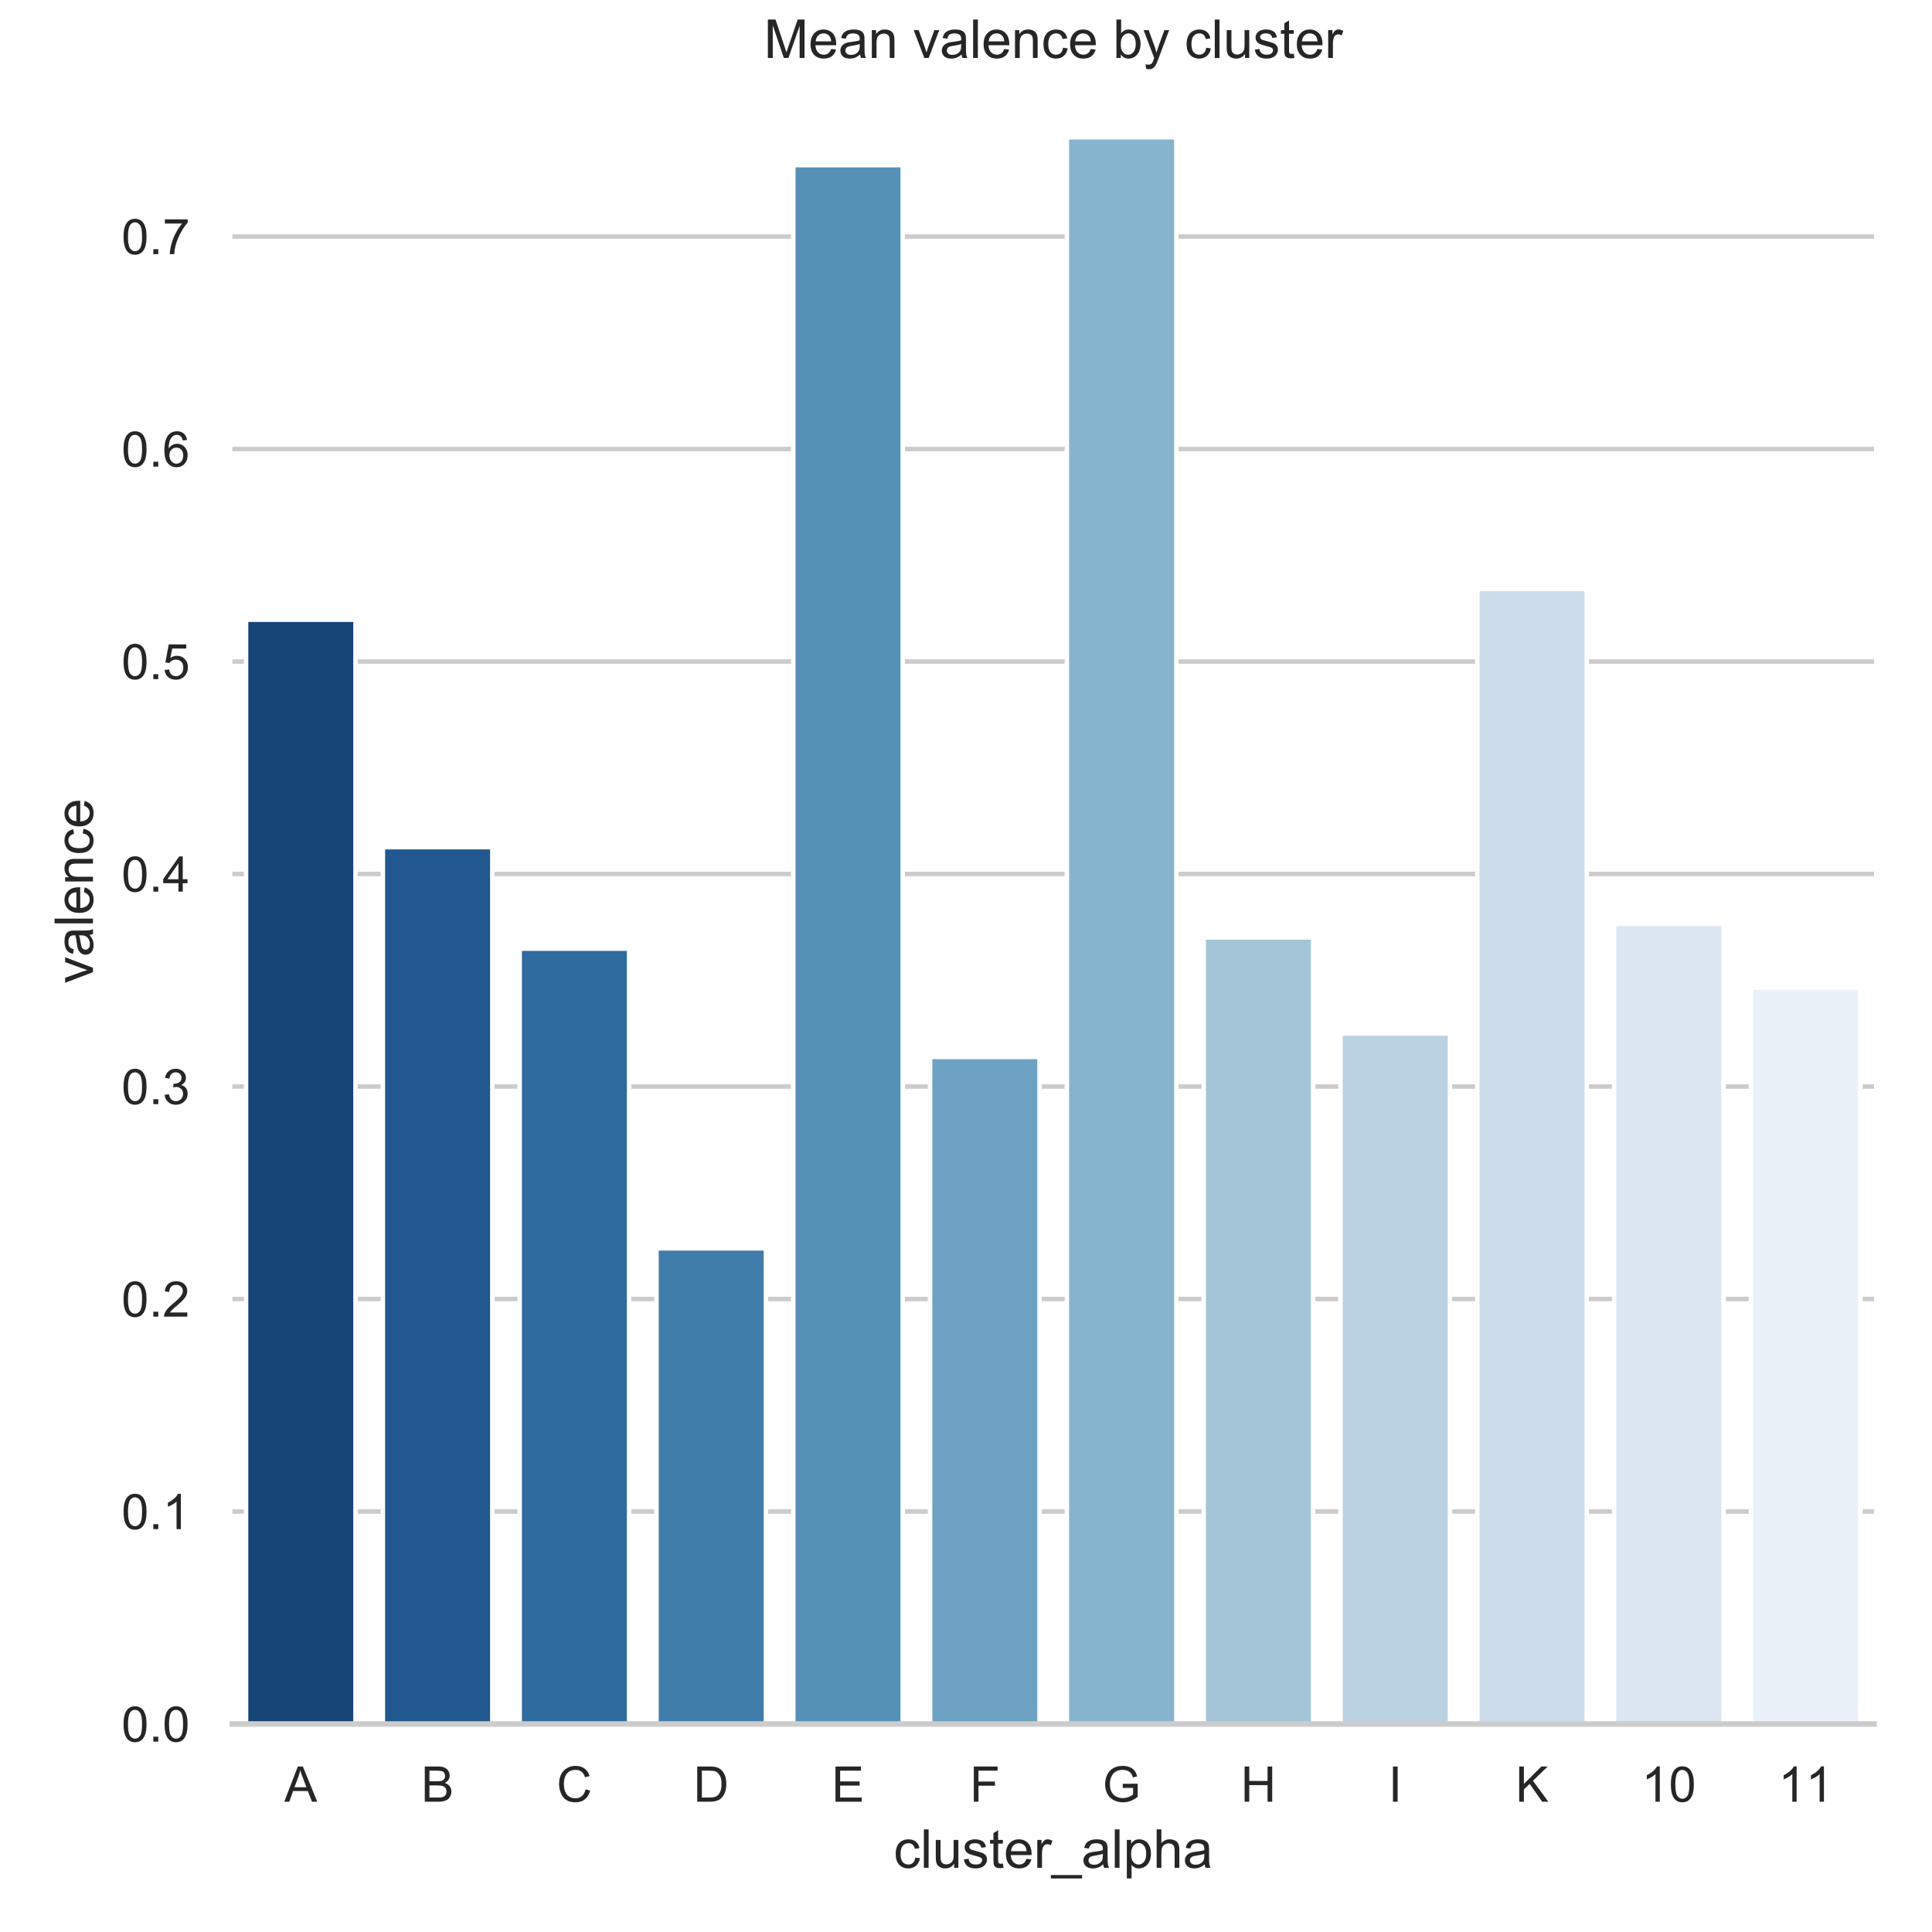
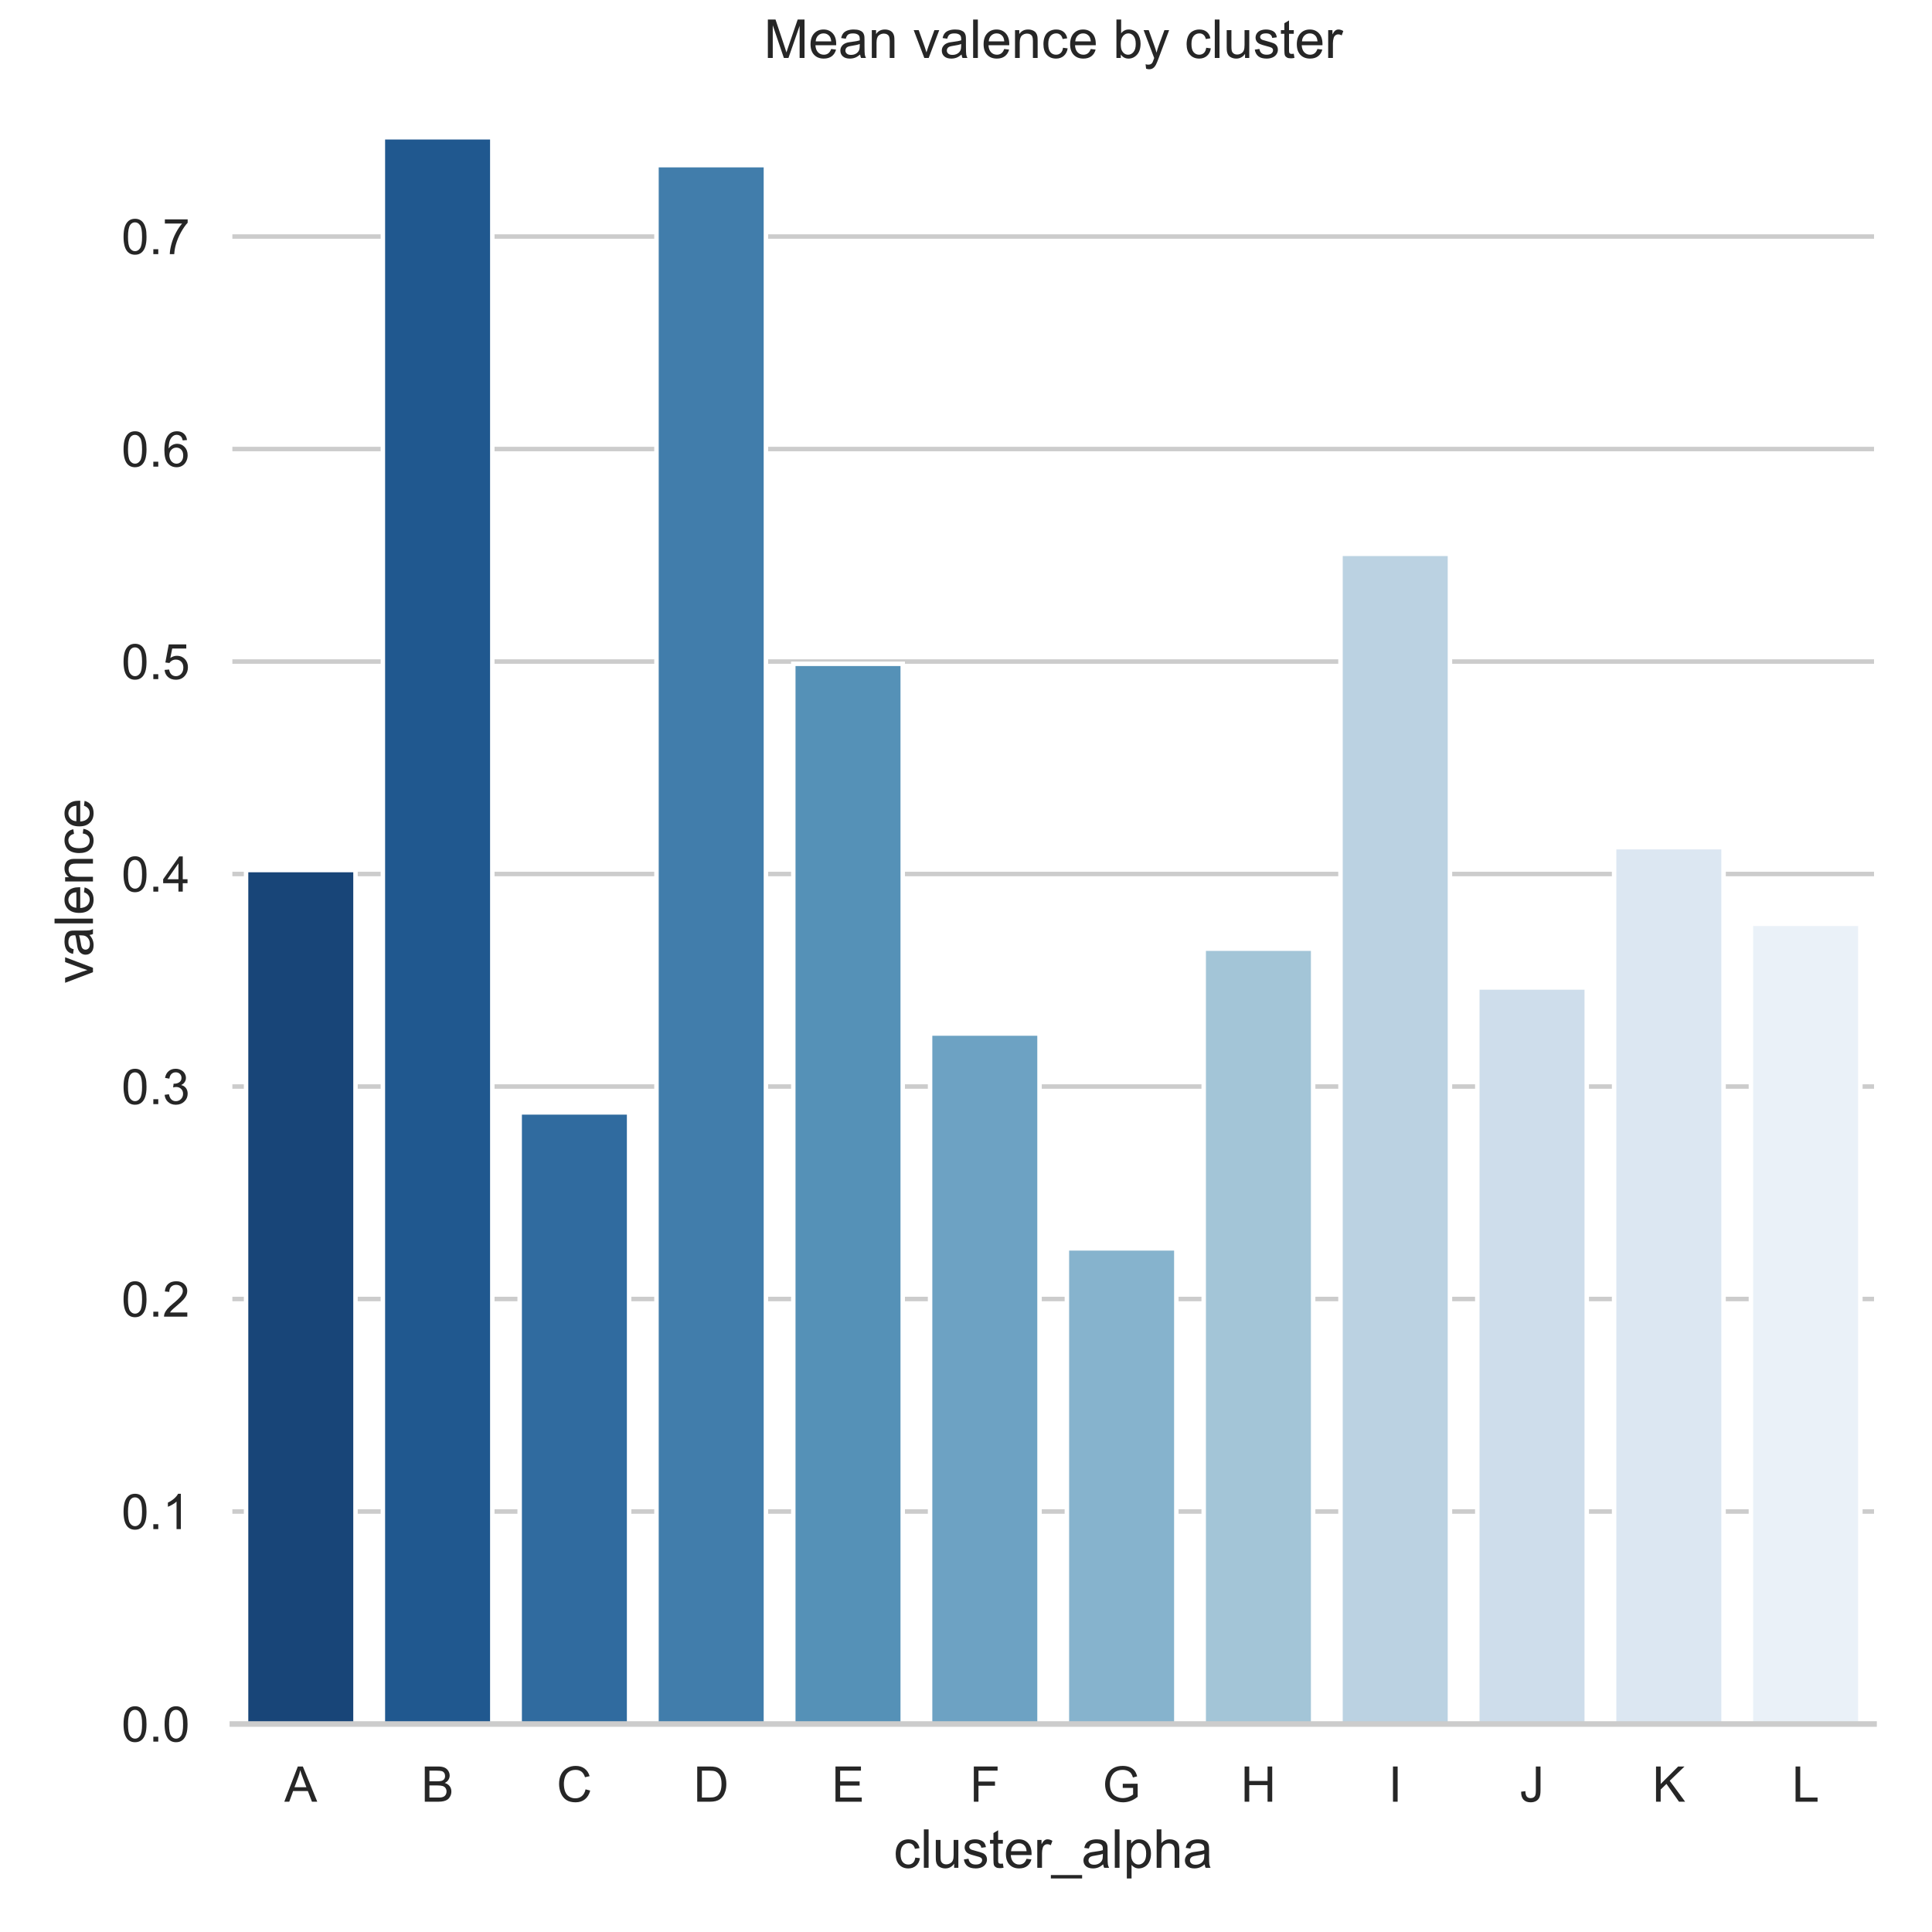
<svg xmlns="http://www.w3.org/2000/svg" xmlns:xlink="http://www.w3.org/1999/xlink" height="432pt" version="1.1" viewBox="0 0 432 432" width="432pt">
  <defs>
    <style type="text/css">
*{stroke-linecap:butt;stroke-linejoin:round;}
  </style>
  </defs>
  <g id="figure_1">
    <g id="patch_1">
      <path d="M 0 432  L 432 432  L 432 0  L 0 0  z " style="fill:#ffffff;" />
    </g>
    <g id="axes_1">
      <g id="patch_2">
        <path d="M 51.96 385.493  L 419.04 385.493  L 419.04 12.96  L 51.96 12.96  z " style="fill:#ffffff;" />
      </g>
      <g id="matplotlib.axis_1">
        <g id="xtick_1">
          <g id="text_1">
            <defs>
              <path d="M -0.141 0  L 27.344 71.578  L 37.547 71.578  L 66.844 0  L 56.062 0  L 47.703 21.688  L 17.781 21.688  L 9.906 0  z M 20.516 29.391  L 44.781 29.391  L 37.312 49.219  Q 33.891 58.25 32.234 64.062  Q 30.859 57.172 28.375 50.391  z " id="ArialMT-65" />
            </defs>
            <g style="fill:#262626;" transform="translate(63.58633 402.8667)scale(0.11 -0.11)">
              <use xlink:href="#ArialMT-65" />
            </g>
          </g>
        </g>
        <g id="xtick_2">
          <g id="text_2">
            <defs>
              <path d="M 7.328 0  L 7.328 71.578  L 34.188 71.578  Q 42.391 71.578 47.344 69.406  Q 52.297 67.234 55.094 62.719  Q 57.906 58.203 57.906 53.266  Q 57.906 48.688 55.422 44.625  Q 52.938 40.578 47.906 38.094  Q 54.391 36.188 57.875 31.594  Q 61.375 27 61.375 20.75  Q 61.375 15.719 59.25 11.391  Q 57.125 7.078 54 4.734  Q 50.875 2.391 46.156 1.188  Q 41.453 0 34.625 0  z M 16.797 41.5  L 32.281 41.5  Q 38.578 41.5 41.312 42.328  Q 44.922 43.406 46.75 45.891  Q 48.578 48.391 48.578 52.156  Q 48.578 55.719 46.875 58.422  Q 45.172 61.141 41.984 62.141  Q 38.812 63.141 31.109 63.141  L 16.797 63.141  z M 16.797 8.453  L 34.625 8.453  Q 39.203 8.453 41.062 8.797  Q 44.344 9.375 46.531 10.734  Q 48.734 12.109 50.141 14.719  Q 51.562 17.328 51.562 20.75  Q 51.562 24.75 49.516 27.703  Q 47.469 30.672 43.828 31.859  Q 40.188 33.062 33.344 33.062  L 16.797 33.062  z " id="ArialMT-66" />
            </defs>
            <g style="fill:#262626;" transform="translate(94.17633 402.8667)scale(0.11 -0.11)">
              <use xlink:href="#ArialMT-66" />
            </g>
          </g>
        </g>
        <g id="xtick_3">
          <g id="text_3">
            <defs>
              <path d="M 58.797 25.094  L 68.266 22.703  Q 65.281 11.031 57.547 4.906  Q 49.812 -1.219 38.625 -1.219  Q 27.047 -1.219 19.797 3.484  Q 12.547 8.203 8.766 17.141  Q 4.984 26.078 4.984 36.328  Q 4.984 47.516 9.25 55.828  Q 13.531 64.156 21.406 68.469  Q 29.297 72.797 38.766 72.797  Q 49.516 72.797 56.828 67.328  Q 64.156 61.859 67.047 51.953  L 57.719 49.75  Q 55.219 57.562 50.484 61.125  Q 45.75 64.703 38.578 64.703  Q 30.328 64.703 24.781 60.734  Q 19.234 56.781 16.984 50.109  Q 14.75 43.453 14.75 36.375  Q 14.75 27.25 17.406 20.438  Q 20.062 13.625 25.672 10.25  Q 31.297 6.891 37.844 6.891  Q 45.797 6.891 51.312 11.469  Q 56.844 16.062 58.797 25.094  z " id="ArialMT-67" />
            </defs>
            <g style="fill:#262626;" transform="translate(124.463 402.8667)scale(0.11 -0.11)">
              <use xlink:href="#ArialMT-67" />
            </g>
          </g>
        </g>
        <g id="xtick_4">
          <g id="text_4">
            <defs>
              <path d="M 7.719 0  L 7.719 71.578  L 32.375 71.578  Q 40.719 71.578 45.125 70.562  Q 51.266 69.141 55.609 65.438  Q 61.281 60.641 64.078 53.188  Q 66.891 45.75 66.891 36.188  Q 66.891 28.031 64.984 21.734  Q 63.094 15.438 60.109 11.297  Q 57.125 7.172 53.578 4.797  Q 50.047 2.438 45.047 1.219  Q 40.047 0 33.547 0  z M 17.188 8.453  L 32.469 8.453  Q 39.547 8.453 43.578 9.766  Q 47.609 11.078 50 13.484  Q 53.375 16.844 55.25 22.531  Q 57.125 28.219 57.125 36.328  Q 57.125 47.562 53.438 53.594  Q 49.75 59.625 44.484 61.672  Q 40.672 63.141 32.234 63.141  L 17.188 63.141  z " id="ArialMT-68" />
            </defs>
            <g style="fill:#262626;" transform="translate(155.053 402.8667)scale(0.11 -0.11)">
              <use xlink:href="#ArialMT-68" />
            </g>
          </g>
        </g>
        <g id="xtick_5">
          <g id="text_5">
            <defs>
              <path d="M 7.906 0  L 7.906 71.578  L 59.672 71.578  L 59.672 63.141  L 17.391 63.141  L 17.391 41.219  L 56.984 41.219  L 56.984 32.812  L 17.391 32.812  L 17.391 8.453  L 61.328 8.453  L 61.328 0  z " id="ArialMT-69" />
            </defs>
            <g style="fill:#262626;" transform="translate(185.9463 402.8667)scale(0.11 -0.11)">
              <use xlink:href="#ArialMT-69" />
            </g>
          </g>
        </g>
        <g id="xtick_6">
          <g id="text_6">
            <defs>
              <path d="M 8.203 0  L 8.203 71.578  L 56.5 71.578  L 56.5 63.141  L 17.672 63.141  L 17.672 40.969  L 51.266 40.969  L 51.266 32.516  L 17.672 32.516  L 17.672 0  z " id="ArialMT-70" />
            </defs>
            <g style="fill:#262626;" transform="translate(216.8457 402.8667)scale(0.11 -0.11)">
              <use xlink:href="#ArialMT-70" />
            </g>
          </g>
        </g>
        <g id="xtick_7">
          <g id="text_7">
            <defs>
              <path d="M 41.219 28.078  L 41.219 36.469  L 71.531 36.531  L 71.531 9.969  Q 64.547 4.391 57.125 1.578  Q 49.703 -1.219 41.891 -1.219  Q 31.344 -1.219 22.719 3.297  Q 14.109 7.812 9.719 16.359  Q 5.328 24.906 5.328 35.453  Q 5.328 45.906 9.688 54.953  Q 14.062 64.016 22.266 68.406  Q 30.469 72.797 41.156 72.797  Q 48.922 72.797 55.188 70.281  Q 61.469 67.781 65.031 63.281  Q 68.609 58.797 70.453 51.562  L 61.922 49.219  Q 60.297 54.688 57.906 57.812  Q 55.516 60.938 51.062 62.812  Q 46.625 64.703 41.219 64.703  Q 34.719 64.703 29.984 62.719  Q 25.25 60.75 22.344 57.516  Q 19.438 54.297 17.828 50.438  Q 15.094 43.797 15.094 36.031  Q 15.094 26.469 18.391 20.016  Q 21.688 13.578 27.984 10.453  Q 34.281 7.328 41.359 7.328  Q 47.516 7.328 53.375 9.688  Q 59.234 12.062 62.25 14.75  L 62.25 28.078  z " id="ArialMT-71" />
            </defs>
            <g style="fill:#262626;" transform="translate(246.517 402.8667)scale(0.11 -0.11)">
              <use xlink:href="#ArialMT-71" />
            </g>
          </g>
        </g>
        <g id="xtick_8">
          <g id="text_8">
            <defs>
              <path d="M 8.016 0  L 8.016 71.578  L 17.484 71.578  L 17.484 42.188  L 54.688 42.188  L 54.688 71.578  L 64.156 71.578  L 64.156 0  L 54.688 0  L 54.688 33.734  L 17.484 33.734  L 17.484 0  z " id="ArialMT-72" />
            </defs>
            <g style="fill:#262626;" transform="translate(277.413 402.8667)scale(0.11 -0.11)">
              <use xlink:href="#ArialMT-72" />
            </g>
          </g>
        </g>
        <g id="xtick_9">
          <g id="text_9">
            <defs>
              <path d="M 9.328 0  L 9.328 71.578  L 18.797 71.578  L 18.797 0  z " id="ArialMT-73" />
            </defs>
            <g style="fill:#262626;" transform="translate(310.447 402.8667)scale(0.11 -0.11)">
              <use xlink:href="#ArialMT-73" />
            </g>
          </g>
        </g>
        <g id="xtick_10">
          <g id="text_10">
            <defs>
-               <path d="M 7.328 0  L 7.328 71.578  L 16.797 71.578  L 16.797 36.078  L 52.344 71.578  L 65.188 71.578  L 35.156 42.578  L 66.5 0  L 54 0  L 28.516 36.234  L 16.797 24.812  L 16.797 0  z " id="ArialMT-75" />
-             </defs>
-             <g style="fill:#262626;" transform="translate(338.8963 402.8667)scale(0.11 -0.11)">
-               <use xlink:href="#ArialMT-75" />
+               <path d="M 2.875 20.312  L 11.422 21.484  Q 11.766 13.281 14.5 10.25  Q 17.234 7.234 22.078 7.234  Q 25.641 7.234 28.219 8.859  Q 30.812 10.5 31.781 13.297  Q 32.766 16.109 32.766 22.266  L 32.766 71.578  L 42.234 71.578  L 42.234 22.797  Q 42.234 13.812 40.062 8.875  Q 37.891 3.953 33.172 1.359  Q 28.469 -1.219 22.125 -1.219  Q 12.703 -1.219 7.688 4.203  Q 2.688 9.625 2.875 20.312  z " id="ArialMT-74" />
+             </defs>
+             <g style="fill:#262626;" transform="translate(339.815 402.8667)scale(0.11 -0.11)">
+               <use xlink:href="#ArialMT-74" />
            </g>
          </g>
        </g>
        <g id="xtick_11">
          <g id="text_11">
            <defs>
-               <path d="M 37.25 0  L 28.469 0  L 28.469 56  Q 25.297 52.984 20.141 49.953  Q 14.984 46.922 10.891 45.406  L 10.891 53.906  Q 18.266 57.375 23.781 62.297  Q 29.297 67.234 31.594 71.875  L 37.25 71.875  z " id="ArialMT-49" />
-               <path d="M 4.156 35.297  Q 4.156 48 6.766 55.734  Q 9.375 63.484 14.516 67.672  Q 19.672 71.875 27.484 71.875  Q 33.25 71.875 37.594 69.547  Q 41.938 67.234 44.766 62.859  Q 47.609 58.5 49.219 52.219  Q 50.828 45.953 50.828 35.297  Q 50.828 22.703 48.234 14.969  Q 45.656 7.234 40.5 3  Q 35.359 -1.219 27.484 -1.219  Q 17.141 -1.219 11.234 6.203  Q 4.156 15.141 4.156 35.297  z M 13.188 35.297  Q 13.188 17.672 17.312 11.828  Q 21.438 6 27.484 6  Q 33.547 6 37.672 11.859  Q 41.797 17.719 41.797 35.297  Q 41.797 52.984 37.672 58.781  Q 33.547 64.594 27.391 64.594  Q 21.344 64.594 17.719 59.469  Q 13.188 52.938 13.188 35.297  z " id="ArialMT-48" />
-             </defs>
-             <g style="fill:#262626;" transform="translate(367.038 402.8667)scale(0.11 -0.11)">
-               <use xlink:href="#ArialMT-49" />
-               <use x="55.615" xlink:href="#ArialMT-48" />
+               <path d="M 7.328 0  L 7.328 71.578  L 16.797 71.578  L 16.797 36.078  L 52.344 71.578  L 65.188 71.578  L 35.156 42.578  L 66.5 0  L 54 0  L 28.516 36.234  L 16.797 24.812  L 16.797 0  z " id="ArialMT-75" />
+             </defs>
+             <g style="fill:#262626;" transform="translate(369.4863 402.8667)scale(0.11 -0.11)">
+               <use xlink:href="#ArialMT-75" />
            </g>
          </g>
        </g>
        <g id="xtick_12">
          <g id="text_12">
-             <g style="fill:#262626;" transform="translate(397.634 402.8667)scale(0.11 -0.11)">
-               <use xlink:href="#ArialMT-49" />
-               <use x="55.506" xlink:href="#ArialMT-49" />
+             <defs>
+               <path d="M 7.328 0  L 7.328 71.578  L 16.797 71.578  L 16.797 8.453  L 52.047 8.453  L 52.047 0  z " id="ArialMT-76" />
+             </defs>
+             <g style="fill:#262626;" transform="translate(400.6865 402.8667)scale(0.11 -0.11)">
+               <use xlink:href="#ArialMT-76" />
            </g>
          </g>
        </g>
        <g id="text_13">
          <defs>
            <path d="M 40.438 19  L 49.078 17.875  Q 47.656 8.938 41.812 3.875  Q 35.984 -1.172 27.484 -1.172  Q 16.844 -1.172 10.375 5.781  Q 3.906 12.75 3.906 25.734  Q 3.906 34.125 6.688 40.422  Q 9.469 46.734 15.156 49.875  Q 20.844 53.031 27.547 53.031  Q 35.984 53.031 41.359 48.75  Q 46.734 44.484 48.25 36.625  L 39.703 35.297  Q 38.484 40.531 35.375 43.156  Q 32.281 45.797 27.875 45.797  Q 21.234 45.797 17.078 41.031  Q 12.938 36.281 12.938 25.984  Q 12.938 15.531 16.938 10.797  Q 20.953 6.062 27.391 6.062  Q 32.562 6.062 36.031 9.234  Q 39.5 12.406 40.438 19  z " id="ArialMT-99" />
            <path d="M 6.391 0  L 6.391 71.578  L 15.188 71.578  L 15.188 0  z " id="ArialMT-108" />
            <path d="M 40.578 0  L 40.578 7.625  Q 34.516 -1.172 24.125 -1.172  Q 19.531 -1.172 15.547 0.578  Q 11.578 2.344 9.641 5  Q 7.719 7.672 6.938 11.531  Q 6.391 14.109 6.391 19.734  L 6.391 51.859  L 15.188 51.859  L 15.188 23.094  Q 15.188 16.219 15.719 13.812  Q 16.547 10.359 19.234 8.375  Q 21.922 6.391 25.875 6.391  Q 29.828 6.391 33.297 8.422  Q 36.766 10.453 38.203 13.938  Q 39.656 17.438 39.656 24.078  L 39.656 51.859  L 48.438 51.859  L 48.438 0  z " id="ArialMT-117" />
            <path d="M 3.078 15.484  L 11.766 16.844  Q 12.5 11.625 15.844 8.844  Q 19.188 6.062 25.203 6.062  Q 31.25 6.062 34.172 8.516  Q 37.109 10.984 37.109 14.312  Q 37.109 17.281 34.516 19  Q 32.719 20.172 25.531 21.969  Q 15.875 24.422 12.141 26.203  Q 8.406 27.984 6.469 31.125  Q 4.547 34.281 4.547 38.094  Q 4.547 41.547 6.125 44.5  Q 7.719 47.469 10.453 49.422  Q 12.5 50.922 16.031 51.969  Q 19.578 53.031 23.641 53.031  Q 29.734 53.031 34.344 51.266  Q 38.969 49.516 41.156 46.5  Q 43.359 43.5 44.188 38.484  L 35.594 37.312  Q 35.016 41.312 32.203 43.547  Q 29.391 45.797 24.266 45.797  Q 18.219 45.797 15.625 43.797  Q 13.031 41.797 13.031 39.109  Q 13.031 37.406 14.109 36.031  Q 15.188 34.625 17.484 33.688  Q 18.797 33.203 25.25 31.453  Q 34.578 28.953 38.25 27.359  Q 41.938 25.781 44.031 22.75  Q 46.141 19.734 46.141 15.234  Q 46.141 10.844 43.578 6.953  Q 41.016 3.078 36.172 0.953  Q 31.344 -1.172 25.25 -1.172  Q 15.141 -1.172 9.844 3.031  Q 4.547 7.234 3.078 15.484  z " id="ArialMT-115" />
            <path d="M 25.781 7.859  L 27.047 0.094  Q 23.344 -0.688 20.406 -0.688  Q 15.625 -0.688 12.984 0.828  Q 10.359 2.344 9.281 4.812  Q 8.203 7.281 8.203 15.188  L 8.203 45.016  L 1.766 45.016  L 1.766 51.859  L 8.203 51.859  L 8.203 64.703  L 16.938 69.969  L 16.938 51.859  L 25.781 51.859  L 25.781 45.016  L 16.938 45.016  L 16.938 14.703  Q 16.938 10.938 17.406 9.859  Q 17.875 8.797 18.922 8.156  Q 19.969 7.516 21.922 7.516  Q 23.391 7.516 25.781 7.859  z " id="ArialMT-116" />
            <path d="M 42.094 16.703  L 51.172 15.578  Q 49.031 7.625 43.219 3.219  Q 37.406 -1.172 28.375 -1.172  Q 17 -1.172 10.328 5.828  Q 3.656 12.844 3.656 25.484  Q 3.656 38.578 10.391 45.797  Q 17.141 53.031 27.875 53.031  Q 38.281 53.031 44.875 45.953  Q 51.469 38.875 51.469 26.031  Q 51.469 25.25 51.422 23.688  L 12.75 23.688  Q 13.234 15.141 17.578 10.594  Q 21.922 6.062 28.422 6.062  Q 33.25 6.062 36.672 8.594  Q 40.094 11.141 42.094 16.703  z M 13.234 30.906  L 42.188 30.906  Q 41.609 37.453 38.875 40.719  Q 34.672 45.797 27.984 45.797  Q 21.922 45.797 17.797 41.75  Q 13.672 37.703 13.234 30.906  z " id="ArialMT-101" />
            <path d="M 6.5 0  L 6.5 51.859  L 14.406 51.859  L 14.406 44  Q 17.438 49.516 20 51.266  Q 22.562 53.031 25.641 53.031  Q 30.078 53.031 34.672 50.203  L 31.641 42.047  Q 28.422 43.953 25.203 43.953  Q 22.312 43.953 20.016 42.219  Q 17.719 40.484 16.75 37.406  Q 15.281 32.719 15.281 27.156  L 15.281 0  z " id="ArialMT-114" />
            <path d="M -1.516 -19.875  L -1.516 -13.531  L 56.734 -13.531  L 56.734 -19.875  z " id="ArialMT-95" />
            <path d="M 40.438 6.391  Q 35.547 2.25 31.031 0.531  Q 26.516 -1.172 21.344 -1.172  Q 12.797 -1.172 8.203 3  Q 3.609 7.172 3.609 13.672  Q 3.609 17.484 5.344 20.625  Q 7.078 23.781 9.891 25.688  Q 12.703 27.594 16.219 28.562  Q 18.797 29.25 24.031 29.891  Q 34.672 31.156 39.703 32.906  Q 39.75 34.719 39.75 35.203  Q 39.75 40.578 37.25 42.781  Q 33.891 45.75 27.25 45.75  Q 21.047 45.75 18.094 43.578  Q 15.141 41.406 13.719 35.891  L 5.125 37.062  Q 6.297 42.578 8.984 45.969  Q 11.672 49.359 16.75 51.188  Q 21.828 53.031 28.516 53.031  Q 35.156 53.031 39.297 51.469  Q 43.453 49.906 45.406 47.531  Q 47.359 45.172 48.141 41.547  Q 48.578 39.312 48.578 33.453  L 48.578 21.734  Q 48.578 9.469 49.141 6.219  Q 49.703 2.984 51.375 0  L 42.188 0  Q 40.828 2.734 40.438 6.391  z M 39.703 26.031  Q 34.906 24.078 25.344 22.703  Q 19.922 21.922 17.672 20.938  Q 15.438 19.969 14.203 18.094  Q 12.984 16.219 12.984 13.922  Q 12.984 10.406 15.641 8.062  Q 18.312 5.719 23.438 5.719  Q 28.516 5.719 32.469 7.938  Q 36.422 10.156 38.281 14.016  Q 39.703 17 39.703 22.797  z " id="ArialMT-97" />
            <path d="M 6.594 -19.875  L 6.594 51.859  L 14.594 51.859  L 14.594 45.125  Q 17.438 49.078 21 51.047  Q 24.562 53.031 29.641 53.031  Q 36.281 53.031 41.359 49.609  Q 46.438 46.188 49.016 39.953  Q 51.609 33.734 51.609 26.312  Q 51.609 18.359 48.75 11.984  Q 45.906 5.609 40.453 2.219  Q 35.016 -1.172 29 -1.172  Q 24.609 -1.172 21.109 0.688  Q 17.625 2.547 15.375 5.375  L 15.375 -19.875  z M 14.547 25.641  Q 14.547 15.625 18.594 10.844  Q 22.656 6.062 28.422 6.062  Q 34.281 6.062 38.453 11.016  Q 42.625 15.969 42.625 26.375  Q 42.625 36.281 38.547 41.203  Q 34.469 46.141 28.812 46.141  Q 23.188 46.141 18.859 40.891  Q 14.547 35.641 14.547 25.641  z " id="ArialMT-112" />
            <path d="M 6.594 0  L 6.594 71.578  L 15.375 71.578  L 15.375 45.906  Q 21.531 53.031 30.906 53.031  Q 36.672 53.031 40.922 50.75  Q 45.172 48.484 47 44.484  Q 48.828 40.484 48.828 32.859  L 48.828 0  L 40.047 0  L 40.047 32.859  Q 40.047 39.453 37.188 42.453  Q 34.328 45.453 29.109 45.453  Q 25.203 45.453 21.75 43.422  Q 18.312 41.406 16.844 37.938  Q 15.375 34.469 15.375 28.375  L 15.375 0  z " id="ArialMT-104" />
          </defs>
          <g style="fill:#262626;" transform="translate(199.8131 417.6423)scale(0.12 -0.12)">
            <use xlink:href="#ArialMT-99" />
            <use x="50" xlink:href="#ArialMT-108" />
            <use x="72.217" xlink:href="#ArialMT-117" />
            <use x="127.832" xlink:href="#ArialMT-115" />
            <use x="177.832" xlink:href="#ArialMT-116" />
            <use x="205.615" xlink:href="#ArialMT-101" />
            <use x="261.23" xlink:href="#ArialMT-114" />
            <use x="294.531" xlink:href="#ArialMT-95" />
            <use x="350.146" xlink:href="#ArialMT-97" />
            <use x="405.762" xlink:href="#ArialMT-108" />
            <use x="427.979" xlink:href="#ArialMT-112" />
            <use x="483.594" xlink:href="#ArialMT-104" />
            <use x="539.209" xlink:href="#ArialMT-97" />
          </g>
        </g>
      </g>
      <g id="matplotlib.axis_2">
        <g id="ytick_1">
          <g id="line2d_1">
-             <path clip-path="url(#pbe0c50d651)" d="M 51.96 385.493  L 419.04 385.493  " style="fill:none;stroke:#cccccc;stroke-linecap:round;" />
+             <path clip-path="url(#p31235c9976)" d="M 51.96 385.493  L 419.04 385.493  " style="fill:none;stroke:#cccccc;stroke-linecap:round;" />
          </g>
          <g id="text_14">
            <defs>
+               <path d="M 4.156 35.297  Q 4.156 48 6.766 55.734  Q 9.375 63.484 14.516 67.672  Q 19.672 71.875 27.484 71.875  Q 33.25 71.875 37.594 69.547  Q 41.938 67.234 44.766 62.859  Q 47.609 58.5 49.219 52.219  Q 50.828 45.953 50.828 35.297  Q 50.828 22.703 48.234 14.969  Q 45.656 7.234 40.5 3  Q 35.359 -1.219 27.484 -1.219  Q 17.141 -1.219 11.234 6.203  Q 4.156 15.141 4.156 35.297  z M 13.188 35.297  Q 13.188 17.672 17.312 11.828  Q 21.438 6 27.484 6  Q 33.547 6 37.672 11.859  Q 41.797 17.719 41.797 35.297  Q 41.797 52.984 37.672 58.781  Q 33.547 64.594 27.391 64.594  Q 21.344 64.594 17.719 59.469  Q 13.188 52.938 13.188 35.297  z " id="ArialMT-48" />
              <path d="M 9.078 0  L 9.078 10.016  L 19.094 10.016  L 19.094 0  z " id="ArialMT-46" />
            </defs>
            <g style="fill:#262626;" transform="translate(27.17 389.4299)scale(0.11 -0.11)">
              <use xlink:href="#ArialMT-48" />
              <use x="55.615" xlink:href="#ArialMT-46" />
              <use x="83.398" xlink:href="#ArialMT-48" />
            </g>
          </g>
        </g>
        <g id="ytick_2">
          <g id="line2d_2">
-             <path clip-path="url(#pbe0c50d651)" d="M 51.96 337.978  L 419.04 337.978  " style="fill:none;stroke:#cccccc;stroke-linecap:round;" />
+             <path clip-path="url(#p31235c9976)" d="M 51.96 337.978  L 419.04 337.978  " style="fill:none;stroke:#cccccc;stroke-linecap:round;" />
          </g>
          <g id="text_15">
+             <defs>
+               <path d="M 37.25 0  L 28.469 0  L 28.469 56  Q 25.297 52.984 20.141 49.953  Q 14.984 46.922 10.891 45.406  L 10.891 53.906  Q 18.266 57.375 23.781 62.297  Q 29.297 67.234 31.594 71.875  L 37.25 71.875  z " id="ArialMT-49" />
+             </defs>
            <g style="fill:#262626;" transform="translate(27.17 341.9149)scale(0.11 -0.11)">
              <use xlink:href="#ArialMT-48" />
              <use x="55.615" xlink:href="#ArialMT-46" />
              <use x="83.398" xlink:href="#ArialMT-49" />
            </g>
          </g>
        </g>
        <g id="ytick_3">
          <g id="line2d_3">
-             <path clip-path="url(#pbe0c50d651)" d="M 51.96 290.463  L 419.04 290.463  " style="fill:none;stroke:#cccccc;stroke-linecap:round;" />
+             <path clip-path="url(#p31235c9976)" d="M 51.96 290.463  L 419.04 290.463  " style="fill:none;stroke:#cccccc;stroke-linecap:round;" />
          </g>
          <g id="text_16">
            <defs>
              <path d="M 50.344 8.453  L 50.344 0  L 3.031 0  Q 2.938 3.172 4.047 6.109  Q 5.859 10.938 9.828 15.625  Q 13.812 20.312 21.344 26.469  Q 33.016 36.031 37.109 41.625  Q 41.219 47.219 41.219 52.203  Q 41.219 57.422 37.469 61  Q 33.734 64.594 27.734 64.594  Q 21.391 64.594 17.578 60.781  Q 13.766 56.984 13.719 50.25  L 4.688 51.172  Q 5.609 61.281 11.656 66.578  Q 17.719 71.875 27.938 71.875  Q 38.234 71.875 44.234 66.156  Q 50.25 60.453 50.25 52  Q 50.25 47.703 48.484 43.547  Q 46.734 39.406 42.656 34.812  Q 38.578 30.219 29.109 22.219  Q 21.188 15.578 18.938 13.203  Q 16.703 10.844 15.234 8.453  z " id="ArialMT-50" />
            </defs>
            <g style="fill:#262626;" transform="translate(27.17 294.3999)scale(0.11 -0.11)">
              <use xlink:href="#ArialMT-48" />
              <use x="55.615" xlink:href="#ArialMT-46" />
              <use x="83.398" xlink:href="#ArialMT-50" />
            </g>
          </g>
        </g>
        <g id="ytick_4">
          <g id="line2d_4">
-             <path clip-path="url(#pbe0c50d651)" d="M 51.96 242.948  L 419.04 242.948  " style="fill:none;stroke:#cccccc;stroke-linecap:round;" />
+             <path clip-path="url(#p31235c9976)" d="M 51.96 242.948  L 419.04 242.948  " style="fill:none;stroke:#cccccc;stroke-linecap:round;" />
          </g>
          <g id="text_17">
            <defs>
              <path d="M 4.203 18.891  L 12.984 20.062  Q 14.5 12.594 18.141 9.297  Q 21.781 6 27 6  Q 33.203 6 37.469 10.297  Q 41.75 14.594 41.75 20.953  Q 41.75 27 37.797 30.922  Q 33.844 34.859 27.734 34.859  Q 25.25 34.859 21.531 33.891  L 22.516 41.609  Q 23.391 41.5 23.922 41.5  Q 29.547 41.5 34.031 44.422  Q 38.531 47.359 38.531 53.469  Q 38.531 58.297 35.25 61.469  Q 31.984 64.656 26.812 64.656  Q 21.688 64.656 18.266 61.422  Q 14.844 58.203 13.875 51.766  L 5.078 53.328  Q 6.688 62.156 12.391 67.016  Q 18.109 71.875 26.609 71.875  Q 32.469 71.875 37.391 69.359  Q 42.328 66.844 44.938 62.5  Q 47.562 58.156 47.562 53.266  Q 47.562 48.641 45.062 44.828  Q 42.578 41.016 37.703 38.766  Q 44.047 37.312 47.562 32.688  Q 51.078 28.078 51.078 21.141  Q 51.078 11.766 44.234 5.25  Q 37.406 -1.266 26.953 -1.266  Q 17.531 -1.266 11.297 4.344  Q 5.078 9.969 4.203 18.891  z " id="ArialMT-51" />
            </defs>
            <g style="fill:#262626;" transform="translate(27.17 246.885)scale(0.11 -0.11)">
              <use xlink:href="#ArialMT-48" />
              <use x="55.615" xlink:href="#ArialMT-46" />
              <use x="83.398" xlink:href="#ArialMT-51" />
            </g>
          </g>
        </g>
        <g id="ytick_5">
          <g id="line2d_5">
-             <path clip-path="url(#pbe0c50d651)" d="M 51.96 195.433  L 419.04 195.433  " style="fill:none;stroke:#cccccc;stroke-linecap:round;" />
+             <path clip-path="url(#p31235c9976)" d="M 51.96 195.433  L 419.04 195.433  " style="fill:none;stroke:#cccccc;stroke-linecap:round;" />
          </g>
          <g id="text_18">
            <defs>
              <path d="M 32.328 0  L 32.328 17.141  L 1.266 17.141  L 1.266 25.203  L 33.938 71.578  L 41.109 71.578  L 41.109 25.203  L 50.781 25.203  L 50.781 17.141  L 41.109 17.141  L 41.109 0  z M 32.328 25.203  L 32.328 57.469  L 9.906 25.203  z " id="ArialMT-52" />
            </defs>
            <g style="fill:#262626;" transform="translate(27.17 199.37)scale(0.11 -0.11)">
              <use xlink:href="#ArialMT-48" />
              <use x="55.615" xlink:href="#ArialMT-46" />
              <use x="83.398" xlink:href="#ArialMT-52" />
            </g>
          </g>
        </g>
        <g id="ytick_6">
          <g id="line2d_6">
-             <path clip-path="url(#pbe0c50d651)" d="M 51.96 147.918  L 419.04 147.918  " style="fill:none;stroke:#cccccc;stroke-linecap:round;" />
+             <path clip-path="url(#p31235c9976)" d="M 51.96 147.918  L 419.04 147.918  " style="fill:none;stroke:#cccccc;stroke-linecap:round;" />
          </g>
          <g id="text_19">
            <defs>
              <path d="M 4.156 18.75  L 13.375 19.531  Q 14.406 12.797 18.141 9.391  Q 21.875 6 27.156 6  Q 33.5 6 37.891 10.781  Q 42.281 15.578 42.281 23.484  Q 42.281 31 38.062 35.344  Q 33.844 39.703 27 39.703  Q 22.75 39.703 19.328 37.766  Q 15.922 35.844 13.969 32.766  L 5.719 33.844  L 12.641 70.609  L 48.25 70.609  L 48.25 62.203  L 19.672 62.203  L 15.828 42.969  Q 22.266 47.469 29.344 47.469  Q 38.719 47.469 45.156 40.969  Q 51.609 34.469 51.609 24.266  Q 51.609 14.547 45.953 7.469  Q 39.062 -1.219 27.156 -1.219  Q 17.391 -1.219 11.203 4.25  Q 5.031 9.719 4.156 18.75  z " id="ArialMT-53" />
            </defs>
            <g style="fill:#262626;" transform="translate(27.17 151.855)scale(0.11 -0.11)">
              <use xlink:href="#ArialMT-48" />
              <use x="55.615" xlink:href="#ArialMT-46" />
              <use x="83.398" xlink:href="#ArialMT-53" />
            </g>
          </g>
        </g>
        <g id="ytick_7">
          <g id="line2d_7">
-             <path clip-path="url(#pbe0c50d651)" d="M 51.96 100.403  L 419.04 100.403  " style="fill:none;stroke:#cccccc;stroke-linecap:round;" />
+             <path clip-path="url(#p31235c9976)" d="M 51.96 100.403  L 419.04 100.403  " style="fill:none;stroke:#cccccc;stroke-linecap:round;" />
          </g>
          <g id="text_20">
            <defs>
              <path d="M 49.75 54.047  L 41.016 53.375  Q 39.844 58.547 37.703 60.891  Q 34.125 64.656 28.906 64.656  Q 24.703 64.656 21.531 62.312  Q 17.391 59.281 14.984 53.469  Q 12.594 47.656 12.5 36.922  Q 15.672 41.75 20.266 44.094  Q 24.859 46.438 29.891 46.438  Q 38.672 46.438 44.844 39.969  Q 51.031 33.5 51.031 23.25  Q 51.031 16.5 48.125 10.719  Q 45.219 4.938 40.141 1.859  Q 35.062 -1.219 28.609 -1.219  Q 17.625 -1.219 10.688 6.859  Q 3.766 14.938 3.766 33.5  Q 3.766 54.25 11.422 63.672  Q 18.109 71.875 29.438 71.875  Q 37.891 71.875 43.281 67.141  Q 48.688 62.406 49.75 54.047  z M 13.875 23.188  Q 13.875 18.656 15.797 14.5  Q 17.719 10.359 21.188 8.172  Q 24.656 6 28.469 6  Q 34.031 6 38.031 10.484  Q 42.047 14.984 42.047 22.703  Q 42.047 30.125 38.078 34.391  Q 34.125 38.672 28.125 38.672  Q 22.172 38.672 18.016 34.391  Q 13.875 30.125 13.875 23.188  z " id="ArialMT-54" />
            </defs>
            <g style="fill:#262626;" transform="translate(27.17 104.34)scale(0.11 -0.11)">
              <use xlink:href="#ArialMT-48" />
              <use x="55.615" xlink:href="#ArialMT-46" />
              <use x="83.398" xlink:href="#ArialMT-54" />
            </g>
          </g>
        </g>
        <g id="ytick_8">
          <g id="line2d_8">
-             <path clip-path="url(#pbe0c50d651)" d="M 51.96 52.888  L 419.04 52.888  " style="fill:none;stroke:#cccccc;stroke-linecap:round;" />
+             <path clip-path="url(#p31235c9976)" d="M 51.96 52.888  L 419.04 52.888  " style="fill:none;stroke:#cccccc;stroke-linecap:round;" />
          </g>
          <g id="text_21">
            <defs>
              <path d="M 4.734 62.203  L 4.734 70.656  L 51.078 70.656  L 51.078 63.812  Q 44.234 56.547 37.516 44.484  Q 30.812 32.422 27.156 19.672  Q 24.516 10.688 23.781 0  L 14.75 0  Q 14.891 8.453 18.062 20.406  Q 21.234 32.375 27.172 43.484  Q 33.109 54.594 39.797 62.203  z " id="ArialMT-55" />
            </defs>
            <g style="fill:#262626;" transform="translate(27.17 56.825)scale(0.11 -0.11)">
              <use xlink:href="#ArialMT-48" />
              <use x="55.615" xlink:href="#ArialMT-46" />
              <use x="83.398" xlink:href="#ArialMT-55" />
            </g>
          </g>
        </g>
        <g id="text_22">
          <defs>
            <path d="M 21 0  L 1.266 51.859  L 10.547 51.859  L 21.688 20.797  Q 23.484 15.766 25 10.359  Q 26.172 14.453 28.266 20.219  L 39.797 51.859  L 48.828 51.859  L 29.203 0  z " id="ArialMT-118" />
            <path d="M 6.594 0  L 6.594 51.859  L 14.5 51.859  L 14.5 44.484  Q 20.219 53.031 31 53.031  Q 35.688 53.031 39.625 51.344  Q 43.562 49.656 45.516 46.922  Q 47.469 44.188 48.25 40.438  Q 48.734 37.984 48.734 31.891  L 48.734 0  L 39.938 0  L 39.938 31.547  Q 39.938 36.922 38.906 39.578  Q 37.891 42.234 35.281 43.812  Q 32.672 45.406 29.156 45.406  Q 23.531 45.406 19.453 41.844  Q 15.375 38.281 15.375 28.328  L 15.375 0  z " id="ArialMT-110" />
          </defs>
          <g style="fill:#262626;" transform="translate(20.785 219.9059)rotate(-90)scale(0.12 -0.12)">
            <use xlink:href="#ArialMT-118" />
            <use x="50" xlink:href="#ArialMT-97" />
            <use x="105.615" xlink:href="#ArialMT-108" />
            <use x="127.832" xlink:href="#ArialMT-101" />
            <use x="183.447" xlink:href="#ArialMT-110" />
            <use x="239.062" xlink:href="#ArialMT-99" />
            <use x="289.062" xlink:href="#ArialMT-101" />
          </g>
        </g>
      </g>
      <g id="patch_3">
-         <path clip-path="url(#pbe0c50d651)" d="M 55.019 385.493  L 79.491 385.493  L 79.491 138.567  L 55.019 138.567  z " style="fill:#184578;stroke:#ffffff;stroke-linejoin:miter;" />
+         <path clip-path="url(#p31235c9976)" d="M 55.019 385.493  L 79.491 385.493  L 79.491 194.55  L 55.019 194.55  z " style="fill:#184578;stroke:#ffffff;stroke-linejoin:miter;" />
      </g>
      <g id="patch_4">
-         <path clip-path="url(#pbe0c50d651)" d="M 85.609 385.493  L 110.081 385.493  L 110.081 189.426  L 85.609 189.426  z " style="fill:#20588f;stroke:#ffffff;stroke-linejoin:miter;" />
+         <path clip-path="url(#p31235c9976)" d="M 85.609 385.493  L 110.081 385.493  L 110.081 30.7  L 85.609 30.7  z " style="fill:#20588f;stroke:#ffffff;stroke-linejoin:miter;" />
      </g>
      <g id="patch_5">
-         <path clip-path="url(#pbe0c50d651)" d="M 116.199 385.493  L 140.671 385.493  L 140.671 212.126  L 116.199 212.126  z " style="fill:#306b9f;stroke:#ffffff;stroke-linejoin:miter;" />
+         <path clip-path="url(#p31235c9976)" d="M 116.199 385.493  L 140.671 385.493  L 140.671 248.731  L 116.199 248.731  z " style="fill:#306b9f;stroke:#ffffff;stroke-linejoin:miter;" />
      </g>
      <g id="patch_6">
-         <path clip-path="url(#pbe0c50d651)" d="M 146.789 385.493  L 171.261 385.493  L 171.261 279.134  L 146.789 279.134  z " style="fill:#417dab;stroke:#ffffff;stroke-linejoin:miter;" />
+         <path clip-path="url(#p31235c9976)" d="M 146.789 385.493  L 171.261 385.493  L 171.261 36.934  L 146.789 36.934  z " style="fill:#417dab;stroke:#ffffff;stroke-linejoin:miter;" />
      </g>
      <g id="patch_7">
-         <path clip-path="url(#pbe0c50d651)" d="M 177.379 385.493  L 201.851 385.493  L 201.851 36.934  L 177.379 36.934  z " style="fill:#5591b7;stroke:#ffffff;stroke-linejoin:miter;" />
+         <path clip-path="url(#p31235c9976)" d="M 177.379 385.493  L 201.851 385.493  L 201.851 148.426  L 177.379 148.426  z " style="fill:#5591b7;stroke:#ffffff;stroke-linejoin:miter;" />
      </g>
      <g id="patch_8">
-         <path clip-path="url(#pbe0c50d651)" d="M 207.969 385.493  L 232.441 385.493  L 232.441 236.337  L 207.969 236.337  z " style="fill:#6da2c3;stroke:#ffffff;stroke-linejoin:miter;" />
+         <path clip-path="url(#p31235c9976)" d="M 207.969 385.493  L 232.441 385.493  L 232.441 231.099  L 207.969 231.099  z " style="fill:#6da2c3;stroke:#ffffff;stroke-linejoin:miter;" />
      </g>
      <g id="patch_9">
-         <path clip-path="url(#pbe0c50d651)" d="M 238.559 385.493  L 263.031 385.493  L 263.031 30.7  L 238.559 30.7  z " style="fill:#86b3cd;stroke:#ffffff;stroke-linejoin:miter;" />
+         <path clip-path="url(#p31235c9976)" d="M 238.559 385.493  L 263.031 385.493  L 263.031 279.134  L 238.559 279.134  z " style="fill:#86b3cd;stroke:#ffffff;stroke-linejoin:miter;" />
      </g>
      <g id="patch_10">
-         <path clip-path="url(#pbe0c50d651)" d="M 269.149 385.493  L 293.621 385.493  L 293.621 209.612  L 269.149 209.612  z " style="fill:#a3c5d7;stroke:#ffffff;stroke-linejoin:miter;" />
+         <path clip-path="url(#p31235c9976)" d="M 269.149 385.493  L 293.621 385.493  L 293.621 212.126  L 269.149 212.126  z " style="fill:#a3c5d7;stroke:#ffffff;stroke-linejoin:miter;" />
      </g>
      <g id="patch_11">
-         <path clip-path="url(#pbe0c50d651)" d="M 299.739 385.493  L 324.211 385.493  L 324.211 231.099  L 299.739 231.099  z " style="fill:#bbd2e2;stroke:#ffffff;stroke-linejoin:miter;" />
+         <path clip-path="url(#p31235c9976)" d="M 299.739 385.493  L 324.211 385.493  L 324.211 123.834  L 299.739 123.834  z " style="fill:#bbd2e2;stroke:#ffffff;stroke-linejoin:miter;" />
      </g>
      <g id="patch_12">
-         <path clip-path="url(#pbe0c50d651)" d="M 330.329 385.493  L 354.801 385.493  L 354.801 131.68  L 330.329 131.68  z " style="fill:#ceddeb;stroke:#ffffff;stroke-linejoin:miter;" />
+         <path clip-path="url(#p31235c9976)" d="M 330.329 385.493  L 354.801 385.493  L 354.801 220.794  L 330.329 220.794  z " style="fill:#ceddeb;stroke:#ffffff;stroke-linejoin:miter;" />
      </g>
      <g id="patch_13">
-         <path clip-path="url(#pbe0c50d651)" d="M 360.919 385.493  L 385.391 385.493  L 385.391 206.564  L 360.919 206.564  z " style="fill:#dce7f2;stroke:#ffffff;stroke-linejoin:miter;" />
+         <path clip-path="url(#p31235c9976)" d="M 360.919 385.493  L 385.391 385.493  L 385.391 189.426  L 360.919 189.426  z " style="fill:#dce7f2;stroke:#ffffff;stroke-linejoin:miter;" />
      </g>
      <g id="patch_14">
-         <path clip-path="url(#pbe0c50d651)" d="M 391.509 385.493  L 415.981 385.493  L 415.981 220.794  L 391.509 220.794  z " style="fill:#eaf1f8;stroke:#ffffff;stroke-linejoin:miter;" />
+         <path clip-path="url(#p31235c9976)" d="M 391.509 385.493  L 415.981 385.493  L 415.981 206.564  L 391.509 206.564  z " style="fill:#eaf1f8;stroke:#ffffff;stroke-linejoin:miter;" />
      </g>
      <g id="line2d_9">
-         <path clip-path="url(#pbe0c50d651)" d="M 0 0  " style="fill:none;stroke:#424242;stroke-linecap:round;stroke-width:2.7;" />
+         <path clip-path="url(#p31235c9976)" d="M 0 0  " style="fill:none;stroke:#424242;stroke-linecap:round;stroke-width:2.7;" />
      </g>
      <g id="line2d_10">
-         <path clip-path="url(#pbe0c50d651)" d="M 0 0  " style="fill:none;stroke:#424242;stroke-linecap:round;stroke-width:2.7;" />
+         <path clip-path="url(#p31235c9976)" d="M 0 0  " style="fill:none;stroke:#424242;stroke-linecap:round;stroke-width:2.7;" />
      </g>
      <g id="line2d_11">
-         <path clip-path="url(#pbe0c50d651)" d="M 0 0  " style="fill:none;stroke:#424242;stroke-linecap:round;stroke-width:2.7;" />
+         <path clip-path="url(#p31235c9976)" d="M 0 0  " style="fill:none;stroke:#424242;stroke-linecap:round;stroke-width:2.7;" />
      </g>
      <g id="line2d_12">
-         <path clip-path="url(#pbe0c50d651)" d="M 0 0  " style="fill:none;stroke:#424242;stroke-linecap:round;stroke-width:2.7;" />
+         <path clip-path="url(#p31235c9976)" d="M 0 0  " style="fill:none;stroke:#424242;stroke-linecap:round;stroke-width:2.7;" />
      </g>
      <g id="line2d_13">
-         <path clip-path="url(#pbe0c50d651)" d="M 0 0  " style="fill:none;stroke:#424242;stroke-linecap:round;stroke-width:2.7;" />
+         <path clip-path="url(#p31235c9976)" d="M 0 0  " style="fill:none;stroke:#424242;stroke-linecap:round;stroke-width:2.7;" />
      </g>
      <g id="line2d_14">
-         <path clip-path="url(#pbe0c50d651)" d="M 0 0  " style="fill:none;stroke:#424242;stroke-linecap:round;stroke-width:2.7;" />
+         <path clip-path="url(#p31235c9976)" d="M 0 0  " style="fill:none;stroke:#424242;stroke-linecap:round;stroke-width:2.7;" />
      </g>
      <g id="line2d_15">
-         <path clip-path="url(#pbe0c50d651)" d="M 0 0  " style="fill:none;stroke:#424242;stroke-linecap:round;stroke-width:2.7;" />
+         <path clip-path="url(#p31235c9976)" d="M 0 0  " style="fill:none;stroke:#424242;stroke-linecap:round;stroke-width:2.7;" />
      </g>
      <g id="line2d_16">
-         <path clip-path="url(#pbe0c50d651)" d="M 0 0  " style="fill:none;stroke:#424242;stroke-linecap:round;stroke-width:2.7;" />
+         <path clip-path="url(#p31235c9976)" d="M 0 0  " style="fill:none;stroke:#424242;stroke-linecap:round;stroke-width:2.7;" />
      </g>
      <g id="line2d_17">
-         <path clip-path="url(#pbe0c50d651)" d="M 0 0  " style="fill:none;stroke:#424242;stroke-linecap:round;stroke-width:2.7;" />
+         <path clip-path="url(#p31235c9976)" d="M 0 0  " style="fill:none;stroke:#424242;stroke-linecap:round;stroke-width:2.7;" />
      </g>
      <g id="line2d_18">
-         <path clip-path="url(#pbe0c50d651)" d="M 0 0  " style="fill:none;stroke:#424242;stroke-linecap:round;stroke-width:2.7;" />
+         <path clip-path="url(#p31235c9976)" d="M 0 0  " style="fill:none;stroke:#424242;stroke-linecap:round;stroke-width:2.7;" />
      </g>
      <g id="line2d_19">
-         <path clip-path="url(#pbe0c50d651)" d="M 0 0  " style="fill:none;stroke:#424242;stroke-linecap:round;stroke-width:2.7;" />
+         <path clip-path="url(#p31235c9976)" d="M 0 0  " style="fill:none;stroke:#424242;stroke-linecap:round;stroke-width:2.7;" />
      </g>
      <g id="line2d_20">
-         <path clip-path="url(#pbe0c50d651)" d="M 0 0  " style="fill:none;stroke:#424242;stroke-linecap:round;stroke-width:2.7;" />
+         <path clip-path="url(#p31235c9976)" d="M 0 0  " style="fill:none;stroke:#424242;stroke-linecap:round;stroke-width:2.7;" />
      </g>
      <g id="patch_15">
        <path d="M 51.96 385.493  L 419.04 385.493  " style="fill:none;stroke:#cccccc;stroke-linecap:square;stroke-linejoin:miter;stroke-width:1.25;" />
      </g>
      <g id="text_23">
        <defs>
          <path d="M 7.422 0  L 7.422 71.578  L 21.688 71.578  L 38.625 20.906  Q 40.969 13.812 42.047 10.297  Q 43.266 14.203 45.844 21.781  L 62.984 71.578  L 75.734 71.578  L 75.734 0  L 66.609 0  L 66.609 59.906  L 45.797 0  L 37.25 0  L 16.547 60.938  L 16.547 0  z " id="ArialMT-77" />
          <path id="ArialMT-32" />
          <path d="M 14.703 0  L 6.547 0  L 6.547 71.578  L 15.328 71.578  L 15.328 46.047  Q 20.906 53.031 29.547 53.031  Q 34.328 53.031 38.594 51.094  Q 42.875 49.172 45.625 45.672  Q 48.391 42.188 49.953 37.25  Q 51.516 32.328 51.516 26.703  Q 51.516 13.375 44.922 6.094  Q 38.328 -1.172 29.109 -1.172  Q 19.922 -1.172 14.703 6.5  z M 14.594 26.312  Q 14.594 17 17.141 12.844  Q 21.297 6.062 28.375 6.062  Q 34.125 6.062 38.328 11.062  Q 42.531 16.062 42.531 25.984  Q 42.531 36.141 38.5 40.969  Q 34.469 45.797 28.766 45.797  Q 23 45.797 18.797 40.797  Q 14.594 35.797 14.594 26.312  z " id="ArialMT-98" />
          <path d="M 6.203 -19.969  L 5.219 -11.719  Q 8.109 -12.5 10.25 -12.5  Q 13.188 -12.5 14.938 -11.516  Q 16.703 -10.547 17.828 -8.797  Q 18.656 -7.469 20.516 -2.25  Q 20.75 -1.516 21.297 -0.094  L 1.609 51.859  L 11.078 51.859  L 21.875 21.828  Q 23.969 16.109 25.641 9.812  Q 27.156 15.875 29.25 21.625  L 40.328 51.859  L 49.125 51.859  L 29.391 -0.875  Q 26.219 -9.422 24.469 -12.641  Q 22.125 -17 19.094 -19.016  Q 16.062 -21.047 11.859 -21.047  Q 9.328 -21.047 6.203 -19.969  z " id="ArialMT-121" />
        </defs>
        <g style="fill:#262626;" transform="translate(170.805 12.96)scale(0.12 -0.12)">
          <use xlink:href="#ArialMT-77" />
          <use x="83.301" xlink:href="#ArialMT-101" />
          <use x="138.916" xlink:href="#ArialMT-97" />
          <use x="194.531" xlink:href="#ArialMT-110" />
          <use x="250.146" xlink:href="#ArialMT-32" />
          <use x="277.93" xlink:href="#ArialMT-118" />
          <use x="327.93" xlink:href="#ArialMT-97" />
          <use x="383.545" xlink:href="#ArialMT-108" />
          <use x="405.762" xlink:href="#ArialMT-101" />
          <use x="461.377" xlink:href="#ArialMT-110" />
          <use x="516.992" xlink:href="#ArialMT-99" />
          <use x="566.992" xlink:href="#ArialMT-101" />
          <use x="622.607" xlink:href="#ArialMT-32" />
          <use x="650.391" xlink:href="#ArialMT-98" />
          <use x="706.006" xlink:href="#ArialMT-121" />
          <use x="756.006" xlink:href="#ArialMT-32" />
          <use x="783.789" xlink:href="#ArialMT-99" />
          <use x="833.789" xlink:href="#ArialMT-108" />
          <use x="856.006" xlink:href="#ArialMT-117" />
          <use x="911.621" xlink:href="#ArialMT-115" />
          <use x="961.621" xlink:href="#ArialMT-116" />
          <use x="989.404" xlink:href="#ArialMT-101" />
          <use x="1045.02" xlink:href="#ArialMT-114" />
        </g>
      </g>
    </g>
  </g>
  <defs>
-     <clipPath id="pbe0c50d651">
+     <clipPath id="p31235c9976">
      <rect height="372.533" width="367.08" x="51.96" y="12.96" />
    </clipPath>
  </defs>
</svg>
